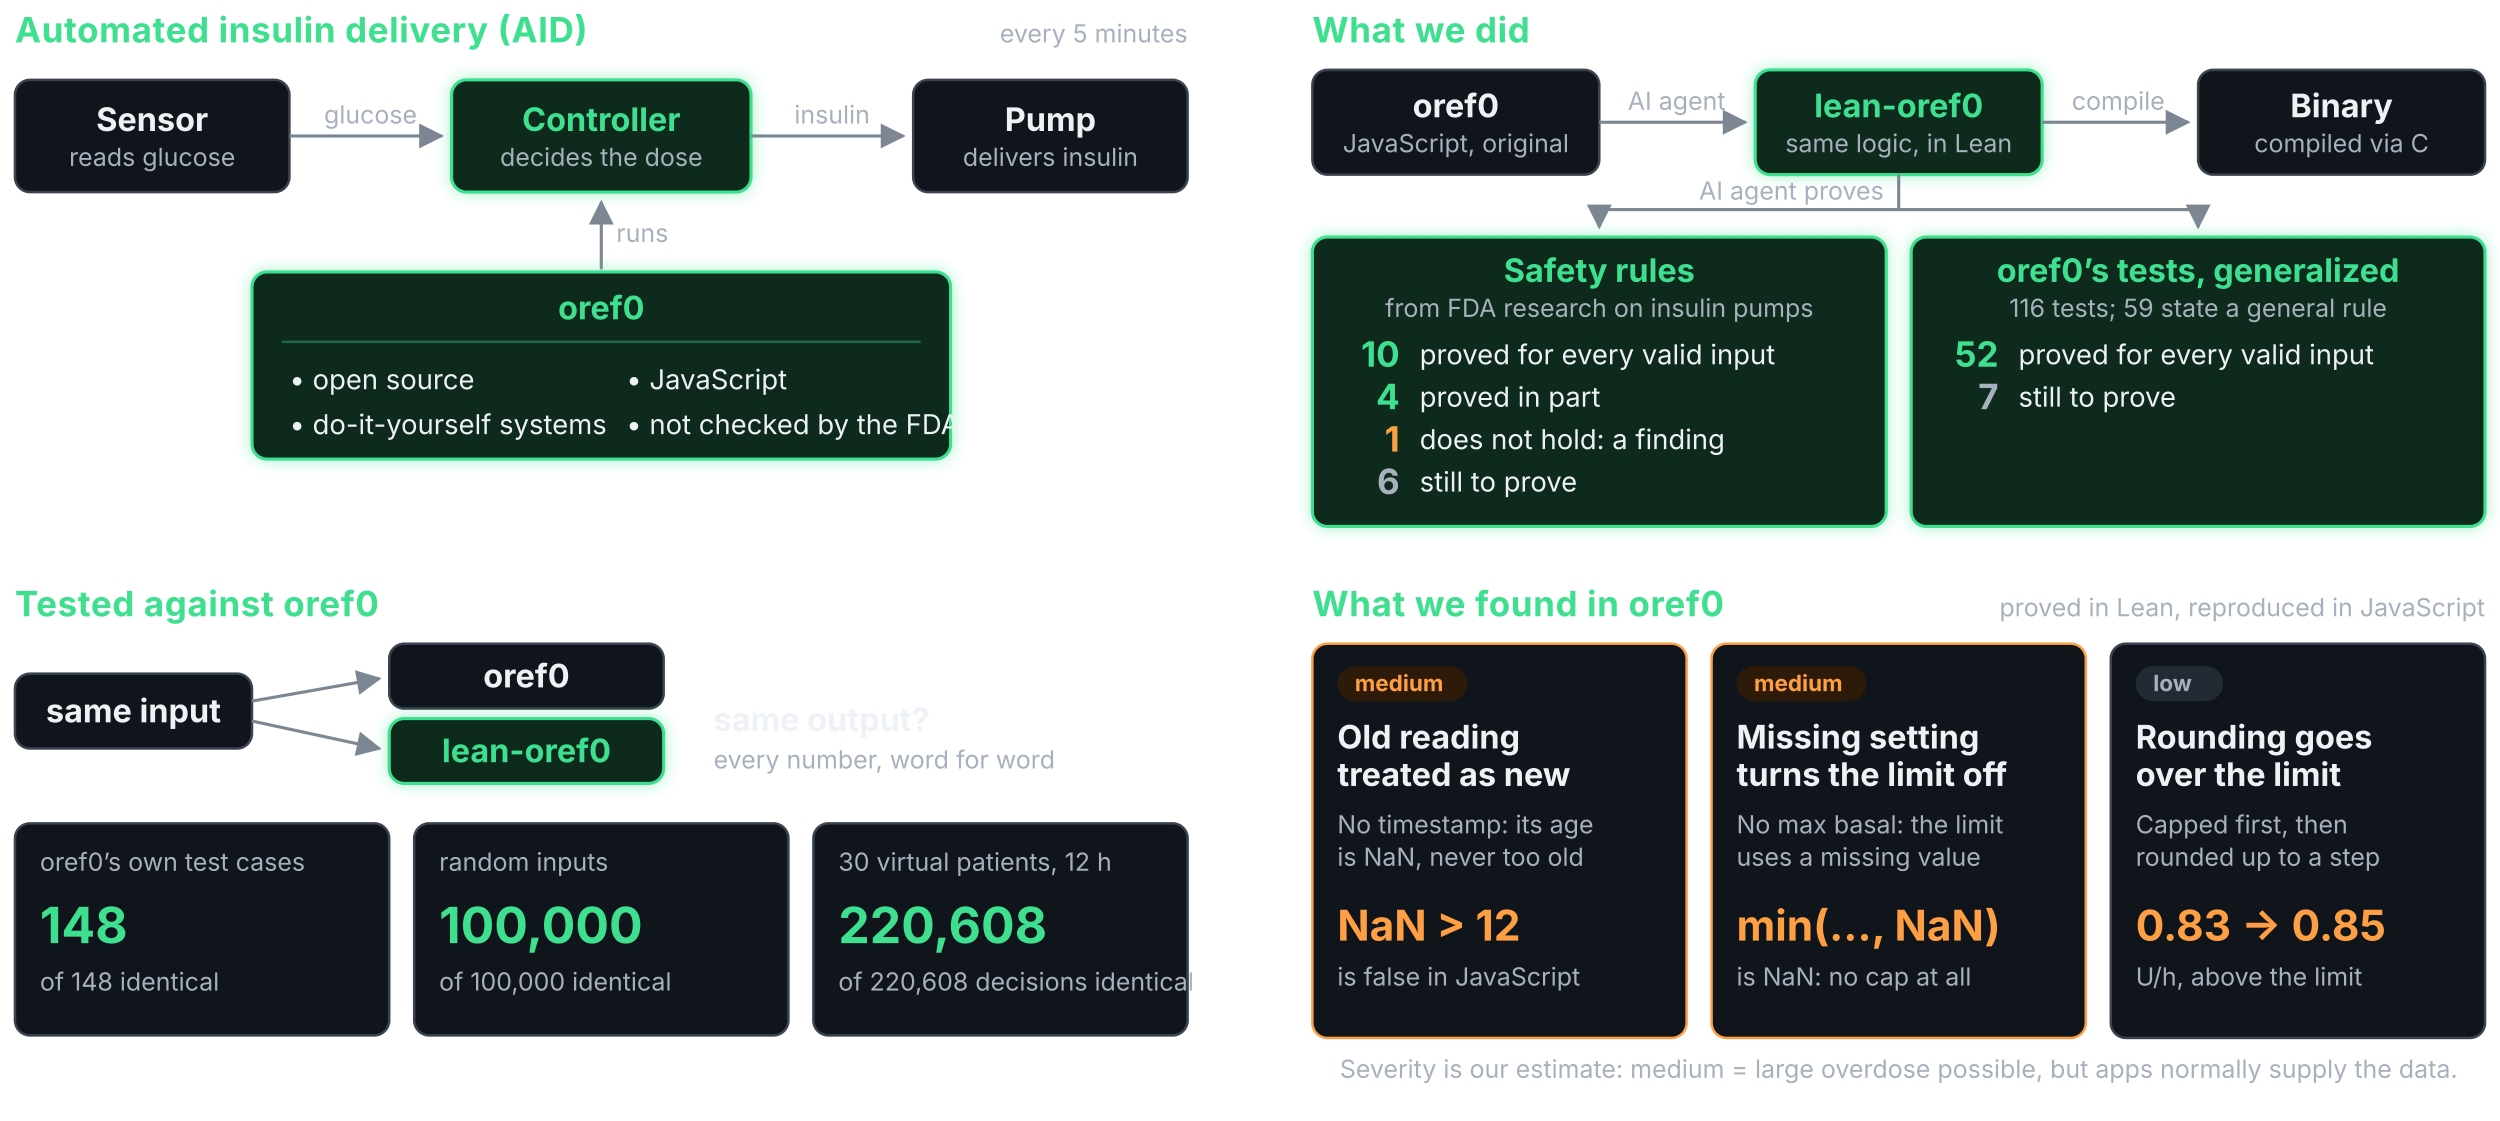
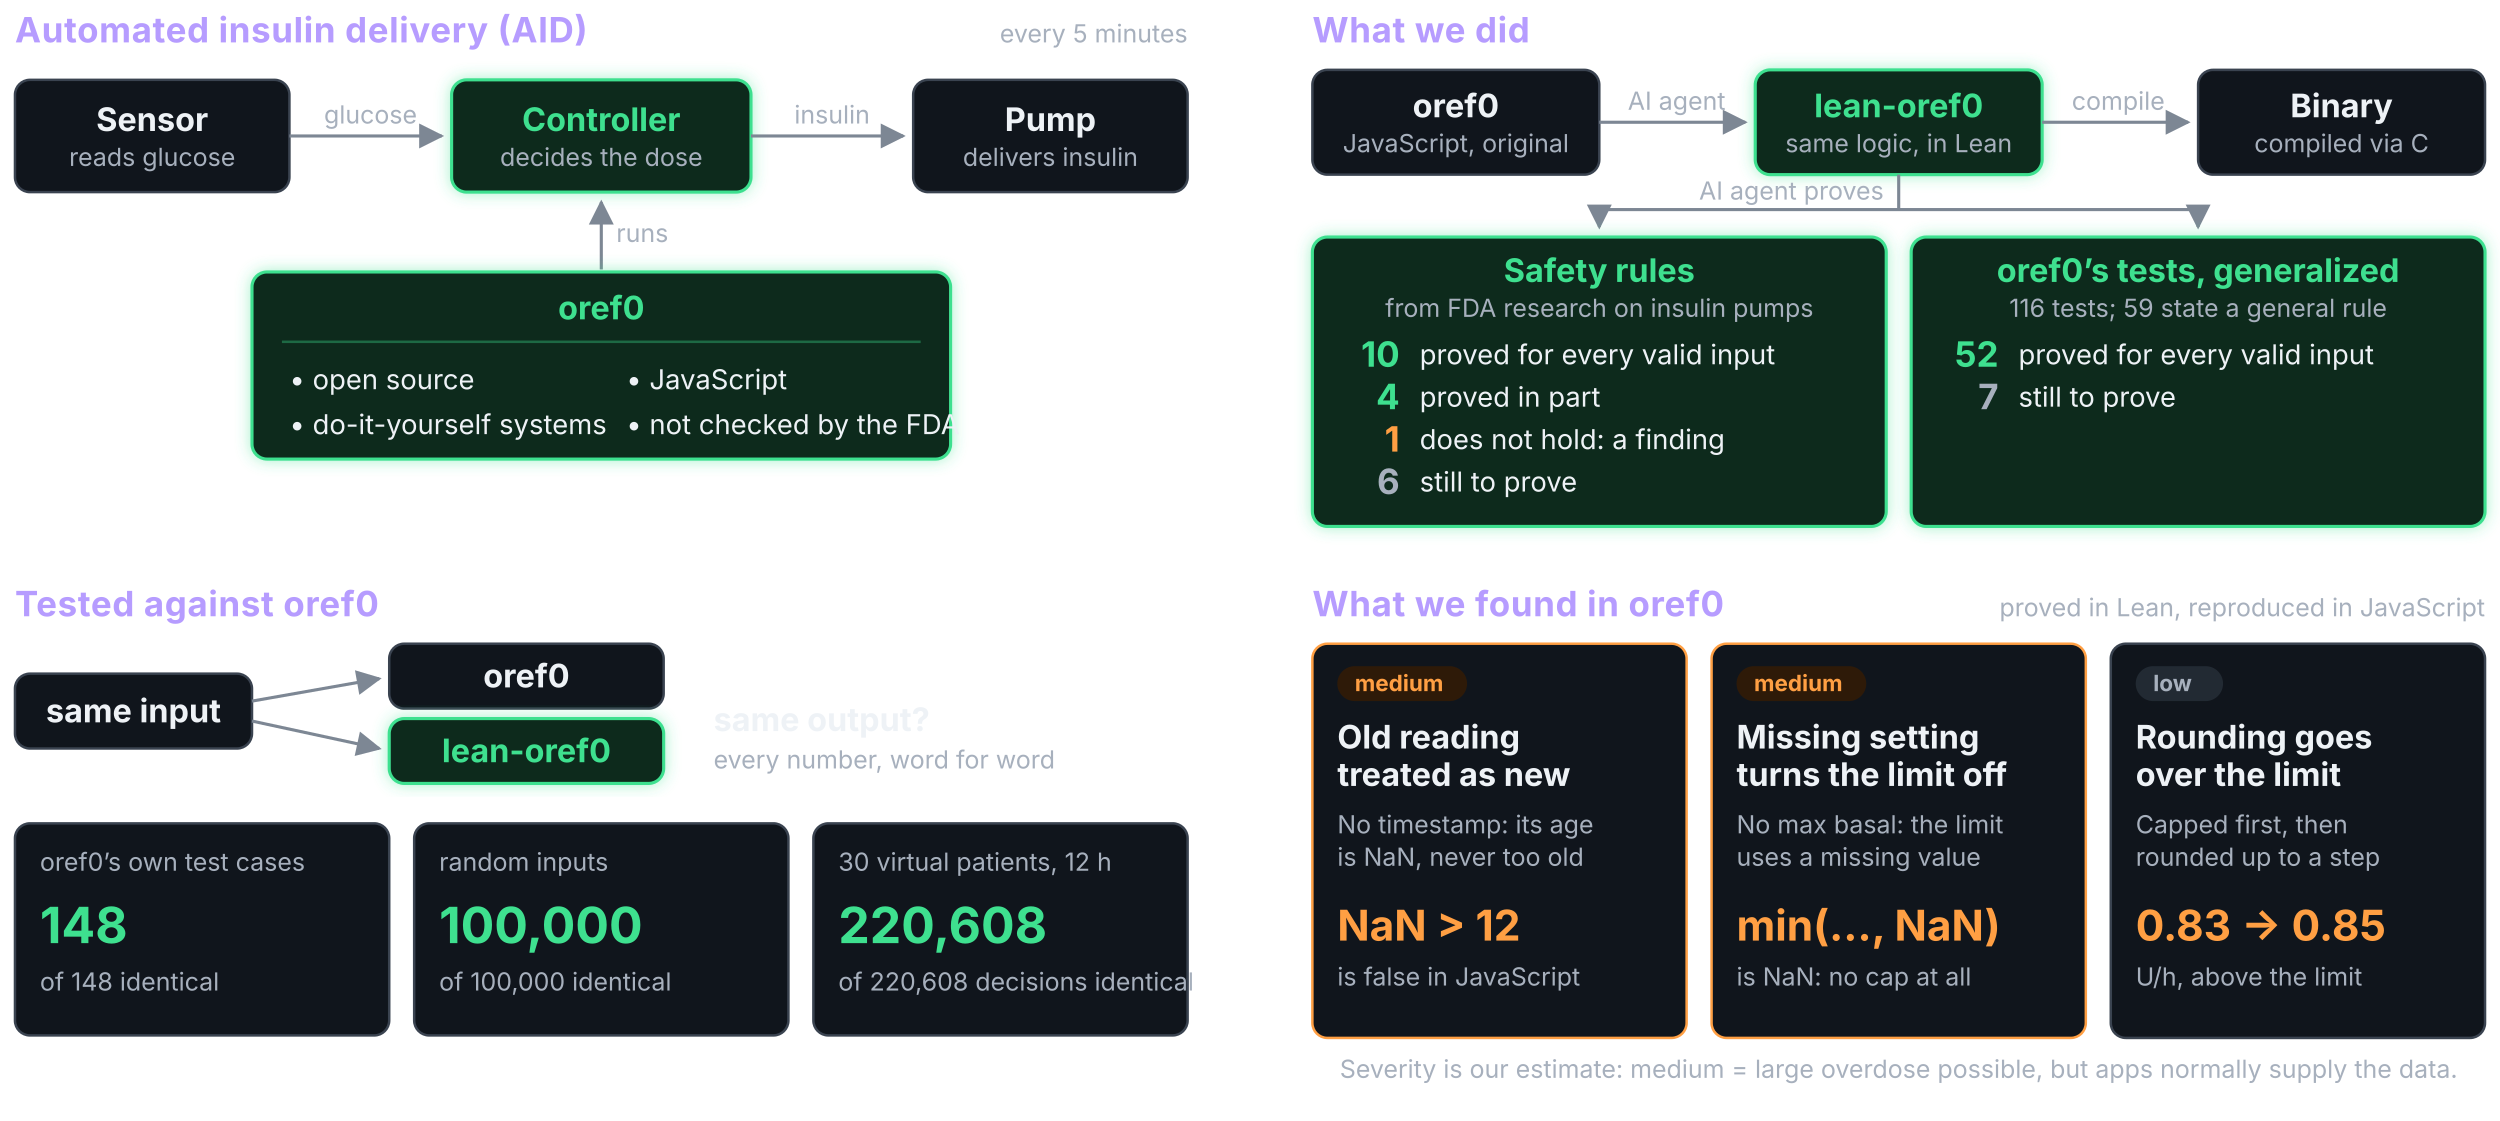
<svg xmlns="http://www.w3.org/2000/svg" viewBox="-12 -4 2004 898" width="2004" height="898" role="img" aria-label="LeanAID in four diagrams">
  <defs>
    <marker id="head" viewBox="0 0 10 10" refX="9" refY="5" markerWidth="8" markerHeight="8" orient="auto-start-reverse">
      <path d="M0 0 L10 5 L0 10 z" fill="#7d8794" />
    </marker>
    <filter id="glow" x="-20%" y="-20%" width="140%" height="140%">
      <feGaussianBlur in="SourceAlpha" stdDeviation="6" result="b" />
      <feFlood flood-color="#3ee08f" flood-opacity="0.45" />
      <feComposite in2="b" operator="in" result="g" />
      <feMerge>
        <feMergeNode in="g" />
        <feMergeNode in="SourceGraphic" />
      </feMerge>
    </filter>
  </defs>
  <style>
    text { font-family: Inter, "Helvetica Neue", Arial, sans-serif; fill: #eef2f6; }
    .box { fill: #10151c; stroke: #3a4350; stroke-width: 2; }
    .main { fill: #0c2a1d; stroke: #3ee08f; stroke-width: 2.5; filter: url(#glow); }
    .hot { fill: #10151c; stroke: #ff9f43; stroke-width: 2; }
-     .h { font-size: 28px; font-weight: 700; fill: #3ee08f; letter-spacing: 0.5px; }
+     .h { font-size: 28px; font-weight: 700; fill: #b69cff; letter-spacing: 0.5px; }
    .t { font-size: 26px; font-weight: 700; }
    .tg { font-size: 26px; font-weight: 700; fill: #3ee08f; }
    .s { font-size: 20px; fill: #a7b0bd; }
    .i { font-size: 22px; }
    .n { font-size: 28px; font-weight: 700; fill: #3ee08f; }
    .nm { font-size: 28px; font-weight: 700; fill: #a7b0bd; }
    .no { font-size: 28px; font-weight: 700; fill: #ff9f43; }
    .big { font-size: 40px; font-weight: 700; fill: #3ee08f; }
    .bigo { font-size: 34px; font-weight: 700; fill: #ff9f43; }
    .pill { font-size: 18px; font-weight: 700; }
    .line { stroke: #7d8794; stroke-width: 2.5; fill: none; }
  </style>
  <g transform="translate(0 0)">
    <text class="h" x="0" y="30" text-anchor="start">Automated insulin delivery (AID)</text>
    <text class="s" x="940" y="30" text-anchor="end">every 5 minutes</text>
    <rect class="box" x="0" y="60" width="220" height="90" rx="12" />
    <text class="t" x="110.0" y="101.0" text-anchor="middle">Sensor</text>
    <text class="s" x="110.0" y="129.0" text-anchor="middle">reads glucose</text>
    <rect class="main" x="350" y="60" width="240" height="90" rx="12" />
    <text class="tg" x="470.0" y="101.0" text-anchor="middle">Controller</text>
    <text class="s" x="470.0" y="129.0" text-anchor="middle">decides the dose</text>
    <rect class="box" x="720" y="60" width="220" height="90" rx="12" />
    <text class="t" x="830.0" y="101.0" text-anchor="middle">Pump</text>
    <text class="s" x="830.0" y="129.0" text-anchor="middle">delivers insulin</text>
    <path class="line" d="M220 105 H342" marker-end="url(#head)" />
    <text class="s" x="285" y="95" text-anchor="middle">glucose</text>
    <path class="line" d="M590 105 H712" marker-end="url(#head)" />
    <text class="s" x="655" y="95" text-anchor="middle">insulin</text>
    <path class="line" d="M470 212 V158" marker-end="url(#head)" />
    <text class="s" x="482" y="190" text-anchor="start">runs</text>
    <rect class="main" x="190" y="214" width="560" height="150" rx="12" />
    <text class="tg" x="470" y="252" text-anchor="middle">oref0</text>
    <line x1="214" y1="270" x2="726" y2="270" stroke="#3ee08f" stroke-opacity="0.35" stroke-width="2" />
    <text class="i" x="220" y="308" text-anchor="start">•  open source</text>
    <text class="i" x="490" y="308" text-anchor="start">•  JavaScript</text>
    <text class="i" x="220" y="344" text-anchor="start">•  do-it-yourself systems</text>
    <text class="i" x="490" y="344" text-anchor="start">•  not checked by the FDA</text>
  </g>
  <g transform="translate(1040 0)">
    <text class="h" x="0" y="30" text-anchor="start">What we did</text>
    <rect class="box" x="0" y="52" width="230" height="84" rx="12" />
    <text class="t" x="115.0" y="90.0" text-anchor="middle">oref0</text>
    <text class="s" x="115.0" y="118.0" text-anchor="middle">JavaScript, original</text>
    <rect class="main" x="355" y="52" width="230" height="84" rx="12" />
    <text class="tg" x="470.0" y="90.0" text-anchor="middle">lean-oref0</text>
    <text class="s" x="470.0" y="118.0" text-anchor="middle">same logic, in Lean</text>
    <rect class="box" x="710" y="52" width="230" height="84" rx="12" />
    <text class="t" x="825.0" y="90.0" text-anchor="middle">Binary</text>
    <text class="s" x="825.0" y="118.0" text-anchor="middle">compiled via C</text>
    <path class="line" d="M230 94 H347" marker-end="url(#head)" />
    <text class="s" x="292" y="84" text-anchor="middle">AI agent</text>
    <path class="line" d="M585 94 H702" marker-end="url(#head)" />
    <text class="s" x="646" y="84" text-anchor="middle">compile</text>
    <path class="line" d="M470 136 V164 M230 164 H710" />
    <path class="line" d="M230 164 V178" marker-end="url(#head)" />
    <path class="line" d="M710 164 V178" marker-end="url(#head)" />
    <text class="s" x="458" y="156" text-anchor="end">AI agent proves</text>
    <rect class="main" x="0" y="186" width="460" height="232" rx="12" />
    <text class="tg" x="230" y="222" text-anchor="middle">Safety rules</text>
    <text class="s" x="230" y="250" text-anchor="middle">from FDA research on insulin pumps</text>
    <text class="n" x="70" y="290" text-anchor="end">10</text>
    <text class="i" x="86" y="288" text-anchor="start">proved for every valid input</text>
    <text class="n" x="70" y="324" text-anchor="end">4</text>
    <text class="i" x="86" y="322" text-anchor="start">proved in part</text>
    <text class="no" x="70" y="358" text-anchor="end">1</text>
    <text class="i" x="86" y="356" text-anchor="start">does not hold: a finding</text>
    <text class="nm" x="70" y="392" text-anchor="end">6</text>
    <text class="i" x="86" y="390" text-anchor="start">still to prove</text>
    <rect class="main" x="480" y="186" width="460" height="232" rx="12" />
    <text class="tg" x="710" y="222" text-anchor="middle">oref0’s tests, generalized</text>
    <text class="s" x="710" y="250" text-anchor="middle">116 tests; 59 state a general rule</text>
    <text class="n" x="550" y="290" text-anchor="end">52</text>
    <text class="i" x="566" y="288" text-anchor="start">proved for every valid input</text>
    <text class="nm" x="550" y="324" text-anchor="end">7</text>
    <text class="i" x="566" y="322" text-anchor="start">still to prove</text>
  </g>
  <g transform="translate(0 460)">
    <text class="h" x="0" y="30" text-anchor="start">Tested against oref0</text>
    <rect class="box" x="0" y="76" width="190" height="60" rx="12" />
    <text class="t" x="95.0" y="115.0" text-anchor="middle">same input</text>
    <rect class="box" x="300" y="52" width="220" height="52" rx="12" />
    <text class="t" x="410.0" y="87.0" text-anchor="middle">oref0</text>
    <rect class="main" x="300" y="112" width="220" height="52" rx="12" />
    <text class="tg" x="410.0" y="147.0" text-anchor="middle">lean-oref0</text>
    <path class="line" d="M190 98 L292 80" marker-end="url(#head)" />
    <path class="line" d="M190 114 L292 136" marker-end="url(#head)" />
    <text class="t" x="560" y="122" text-anchor="start">same output?</text>
    <text class="s" x="560" y="152" text-anchor="start">every number, word for word</text>
    <rect class="box" x="0" y="196" width="300" height="170" rx="12" />
    <text class="s" x="20" y="234" text-anchor="start">oref0’s own test cases</text>
    <text class="big" x="20" y="292" text-anchor="start">148</text>
    <text class="s" x="20" y="330" text-anchor="start">of 148 identical</text>
    <rect class="box" x="320" y="196" width="300" height="170" rx="12" />
    <text class="s" x="340" y="234" text-anchor="start">random inputs</text>
    <text class="big" x="340" y="292" text-anchor="start">100,000</text>
    <text class="s" x="340" y="330" text-anchor="start">of 100,000 identical</text>
    <rect class="box" x="640" y="196" width="300" height="170" rx="12" />
    <text class="s" x="660" y="234" text-anchor="start">30 virtual patients, 12 h</text>
    <text class="big" x="660" y="292" text-anchor="start">220,608</text>
    <text class="s" x="660" y="330" text-anchor="start">of 220,608 decisions identical</text>
  </g>
  <g transform="translate(1040 460)">
    <text class="h" x="0" y="30" text-anchor="start">What we found in oref0</text>
    <text class="s" x="940" y="30" text-anchor="end">proved in Lean, reproduced in JavaScript</text>
    <rect class="hot" x="0" y="52" width="300" height="316" rx="12" />
    <rect x="20" y="70" width="104" height="28" rx="14" fill="#2e1a08" />
    <text class="pill" x="34" y="90" style="fill:#ff9f43">medium</text>
    <text class="t" x="20" y="136" text-anchor="start">Old reading</text>
    <text class="t" x="20" y="166" text-anchor="start">treated as new</text>
    <text class="s" x="20" y="204" text-anchor="start">No timestamp: its age</text>
    <text class="s" x="20" y="230" text-anchor="start">is NaN, never too old</text>
    <text class="bigo" x="20" y="290" text-anchor="start">NaN &gt; 12</text>
    <text class="s" x="20" y="326" text-anchor="start">is false in JavaScript</text>
    <rect class="hot" x="320" y="52" width="300" height="316" rx="12" />
    <rect x="340" y="70" width="104" height="28" rx="14" fill="#2e1a08" />
    <text class="pill" x="354" y="90" style="fill:#ff9f43">medium</text>
    <text class="t" x="340" y="136" text-anchor="start">Missing setting</text>
    <text class="t" x="340" y="166" text-anchor="start">turns the limit off</text>
    <text class="s" x="340" y="204" text-anchor="start">No max basal: the limit</text>
    <text class="s" x="340" y="230" text-anchor="start">uses a missing value</text>
    <text class="bigo" x="340" y="290" text-anchor="start">min(…, NaN)</text>
    <text class="s" x="340" y="326" text-anchor="start">is NaN: no cap at all</text>
    <rect class="box" x="640" y="52" width="300" height="316" rx="12" />
    <rect x="660" y="70" width="70" height="28" rx="14" fill="#222a33" />
    <text class="pill" x="674" y="90" style="fill:#a7b0bd">low</text>
    <text class="t" x="660" y="136" text-anchor="start">Rounding goes</text>
    <text class="t" x="660" y="166" text-anchor="start">over the limit</text>
    <text class="s" x="660" y="204" text-anchor="start">Capped first, then</text>
    <text class="s" x="660" y="230" text-anchor="start">rounded up to a step</text>
    <text class="bigo" x="660" y="290" text-anchor="start">0.83 → 0.85</text>
    <text class="s" x="660" y="326" text-anchor="start">U/h, above the limit</text>
    <text class="s" x="470" y="400" text-anchor="middle">Severity is our estimate: medium = large overdose possible, but apps normally supply the data.</text>
  </g>
</svg>
